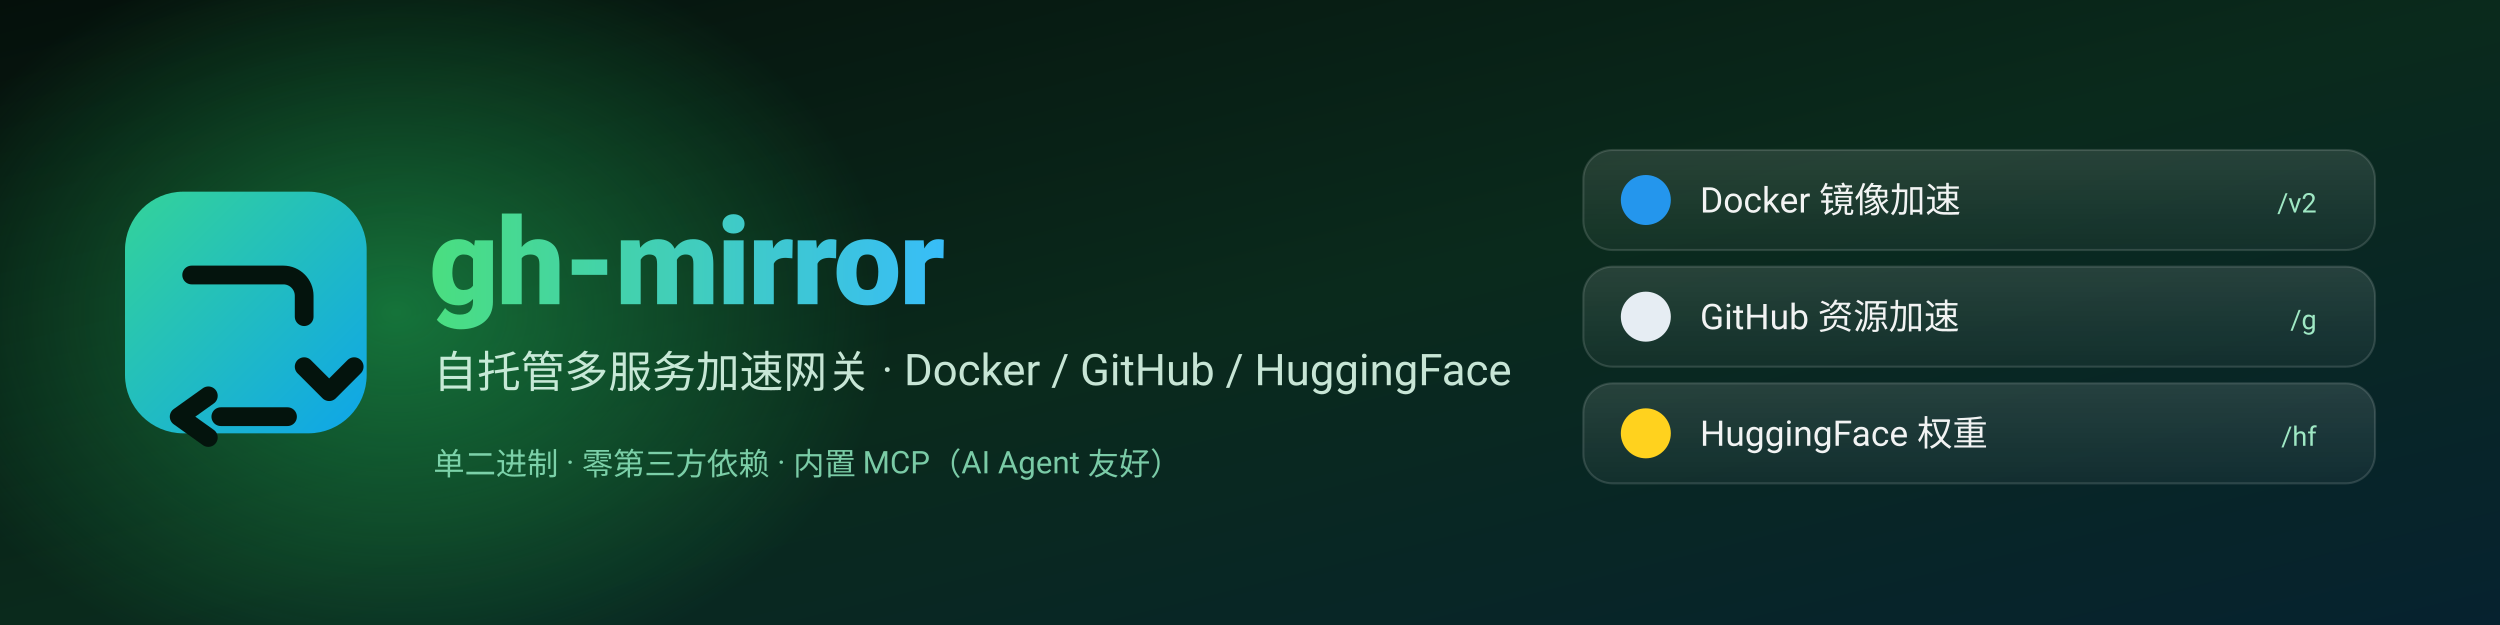
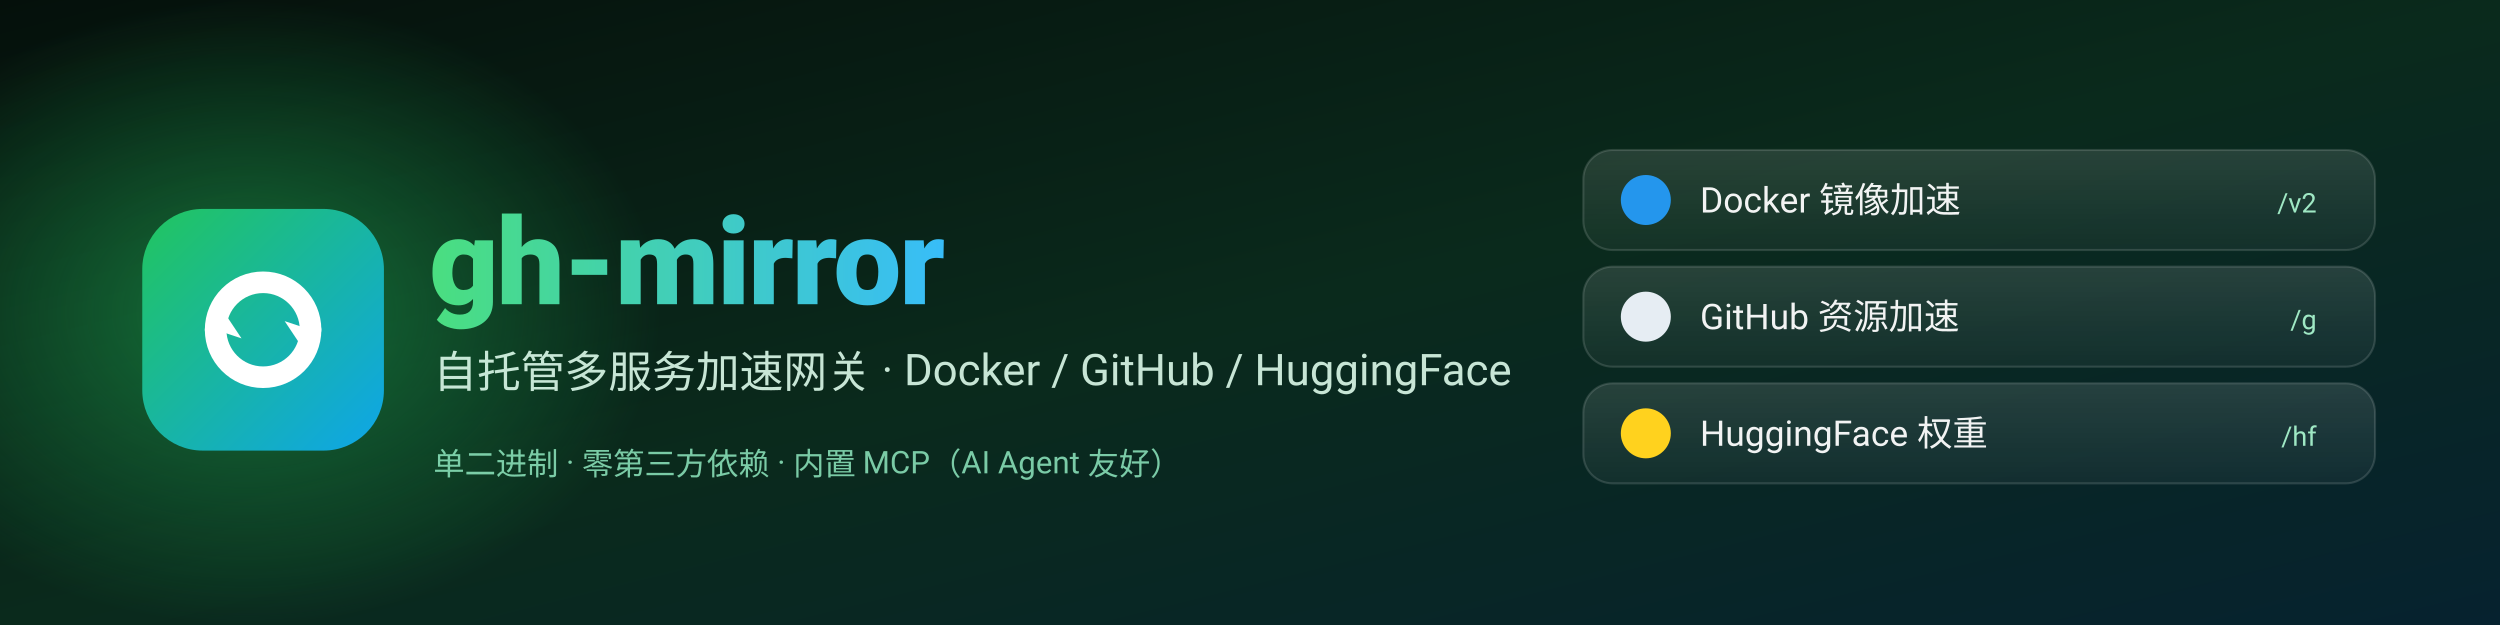
<svg xmlns="http://www.w3.org/2000/svg" viewBox="0 0 1200 300" width="1200" height="300" role="img" aria-label="gh-mirror · 自托管多服务加速网关">
  <defs>
    <linearGradient id="bg" x1="0" y1="0" x2="1" y2="1">
      <stop offset="0" stop-color="#05100b" />
      <stop offset="0.5" stop-color="#0a2a1c" />
      <stop offset="1" stop-color="#06222f" />
    </linearGradient>
    <linearGradient id="title" x1="0" y1="0" x2="1" y2="0">
      <stop offset="0" stop-color="#4ade80" />
      <stop offset="1" stop-color="#38bdf8" />
    </linearGradient>
-     <linearGradient id="mark" x1="0" y1="0" x2="1" y2="1">
-       <stop offset="0" stop-color="#34d399" />
+     <linearGradient id="logoGrad" x1="0" y1="0" x2="1" y2="1">
+       <stop offset="0" stop-color="#22c55e" />
      <stop offset="1" stop-color="#0ea5e9" />
    </linearGradient>
    <linearGradient id="card" x1="0" y1="0" x2="0" y2="1">
      <stop offset="0" stop-color="#ffffff" stop-opacity="0.12" />
      <stop offset="1" stop-color="#ffffff" stop-opacity="0.04" />
    </linearGradient>
    <radialGradient id="glow" cx="0.5" cy="0.5" r="0.5">
      <stop offset="0" stop-color="#22c55e" stop-opacity="0.5" />
      <stop offset="1" stop-color="#22c55e" stop-opacity="0" />
    </radialGradient>
  </defs>
  <rect width="1200" height="300" fill="url(#bg)" />
-   <ellipse cx="190" cy="150" rx="240" ry="180" fill="url(#glow)" />
-   <rect x="60" y="92" width="116" height="116" rx="28" fill="url(#mark)" />
-   <g stroke="#04140d" stroke-width="9" stroke-linecap="round" stroke-linejoin="round" fill="none">
-     <path d="M92 132h44a10 10 0 0 1 10 10v10" />
-     <path d="M138 200l-32 0" />
-     <path d="M100 190l-14 10 14 10" />
-     <path d="M146 176l12 12 12-12" />
+   <ellipse cx="118" cy="150" rx="200" ry="150" fill="url(#glow)" />
+   <g transform="translate(60,92) scale(2.0714)">
+     <rect x="4" y="4" width="56" height="56" rx="14" fill="url(#logoGrad)" />
+     <g fill="none" stroke="#ffffff" stroke-width="5" stroke-linecap="round">
+       <path d="M21 32 A11 11 0 0 1 43 32" />
+       <path d="M43 32 A11 11 0 0 1 21 32" />
+     </g>
+     <path d="M43 32 L37 30 L41 36 Z" fill="#ffffff" />
+     <path d="M21 32 L27 34 L23 28 Z" fill="#ffffff" />
  </g>
  <text x="206" y="146" font-family="'PingFang SC','Microsoft YaHei',system-ui,-apple-system,'Segoe UI',Roboto,sans-serif" font-size="58" font-weight="800" letter-spacing="-1" fill="url(#title)">gh-mirror</text>
  <text x="208" y="186" font-family="'PingFang SC','Microsoft YaHei',system-ui,-apple-system,'Segoe UI',Roboto,sans-serif" font-size="21" fill="#d7f5e5" fill-opacity="0.92">自托管多服务加速网关 · Docker / GitHub / HuggingFace</text>
  <text x="208" y="228" font-family="'PingFang SC','Microsoft YaHei',system-ui,-apple-system,'Segoe UI',Roboto,sans-serif" font-size="15" fill="#8ee7bf" fill-opacity="0.85">单二进制 · 零第三方依赖 · 内置 MCP（AI Agent 友好）</text>
  <g font-family="'PingFang SC','Microsoft YaHei',system-ui,-apple-system,'Segoe UI',Roboto,sans-serif">
    <g>
      <rect x="760" y="72" width="380" height="48" rx="14" fill="url(#card)" stroke="#ffffff" stroke-opacity="0.14" />
      <circle cx="790" cy="96" r="12" fill="#2496ED" />
      <text x="816" y="102" font-size="17" fill="#ffffff" fill-opacity="0.94">Docker 镜像加速</text>
      <text x="1112" y="102" font-size="13" fill="#9fe8c4" text-anchor="end">/v2</text>
    </g>
    <g>
      <rect x="760" y="128" width="380" height="48" rx="14" fill="url(#card)" stroke="#ffffff" stroke-opacity="0.14" />
      <circle cx="790" cy="152" r="12" fill="#e6edf3" />
      <text x="816" y="158" font-size="17" fill="#ffffff" fill-opacity="0.94">GitHub 资源加速</text>
      <text x="1112" y="158" font-size="13" fill="#9fe8c4" text-anchor="end">/g</text>
    </g>
    <g>
      <rect x="760" y="184" width="380" height="48" rx="14" fill="url(#card)" stroke="#ffffff" stroke-opacity="0.14" />
      <circle cx="790" cy="208" r="12" fill="#FFD21E" />
      <text x="816" y="214" font-size="17" fill="#ffffff" fill-opacity="0.94">HuggingFace 权重</text>
      <text x="1112" y="214" font-size="13" fill="#9fe8c4" text-anchor="end">/hf</text>
    </g>
  </g>
</svg>
